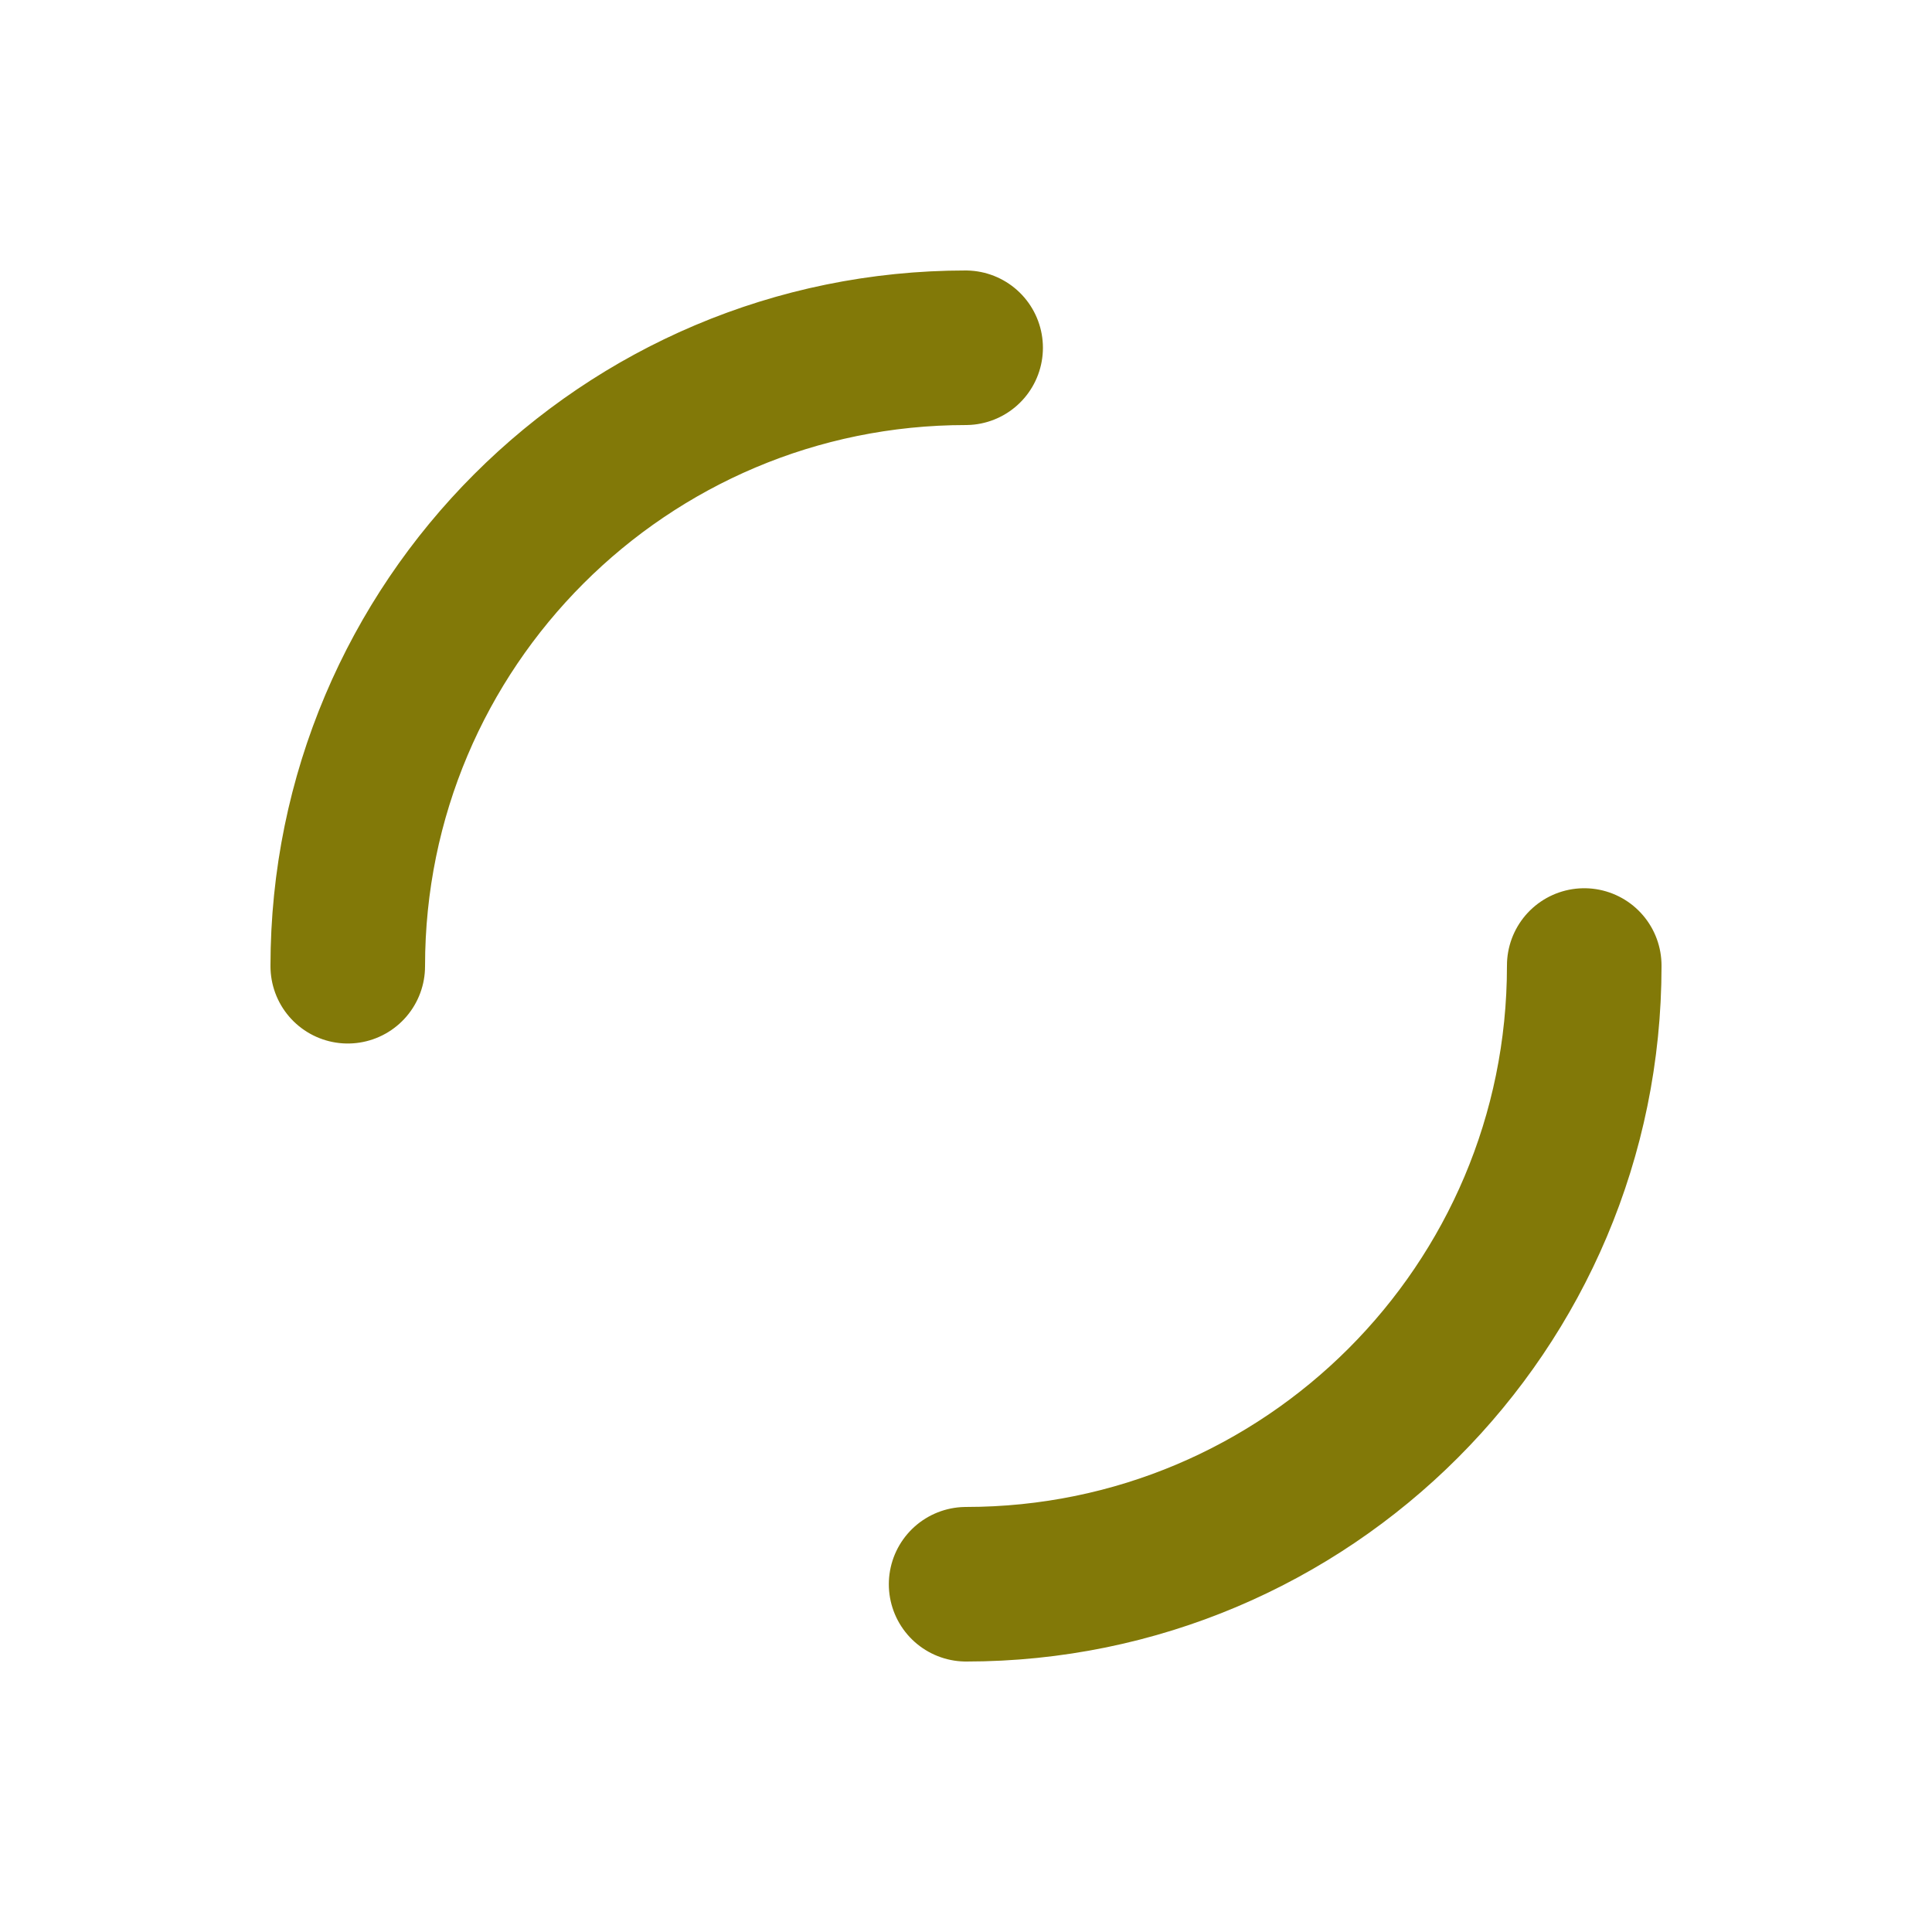
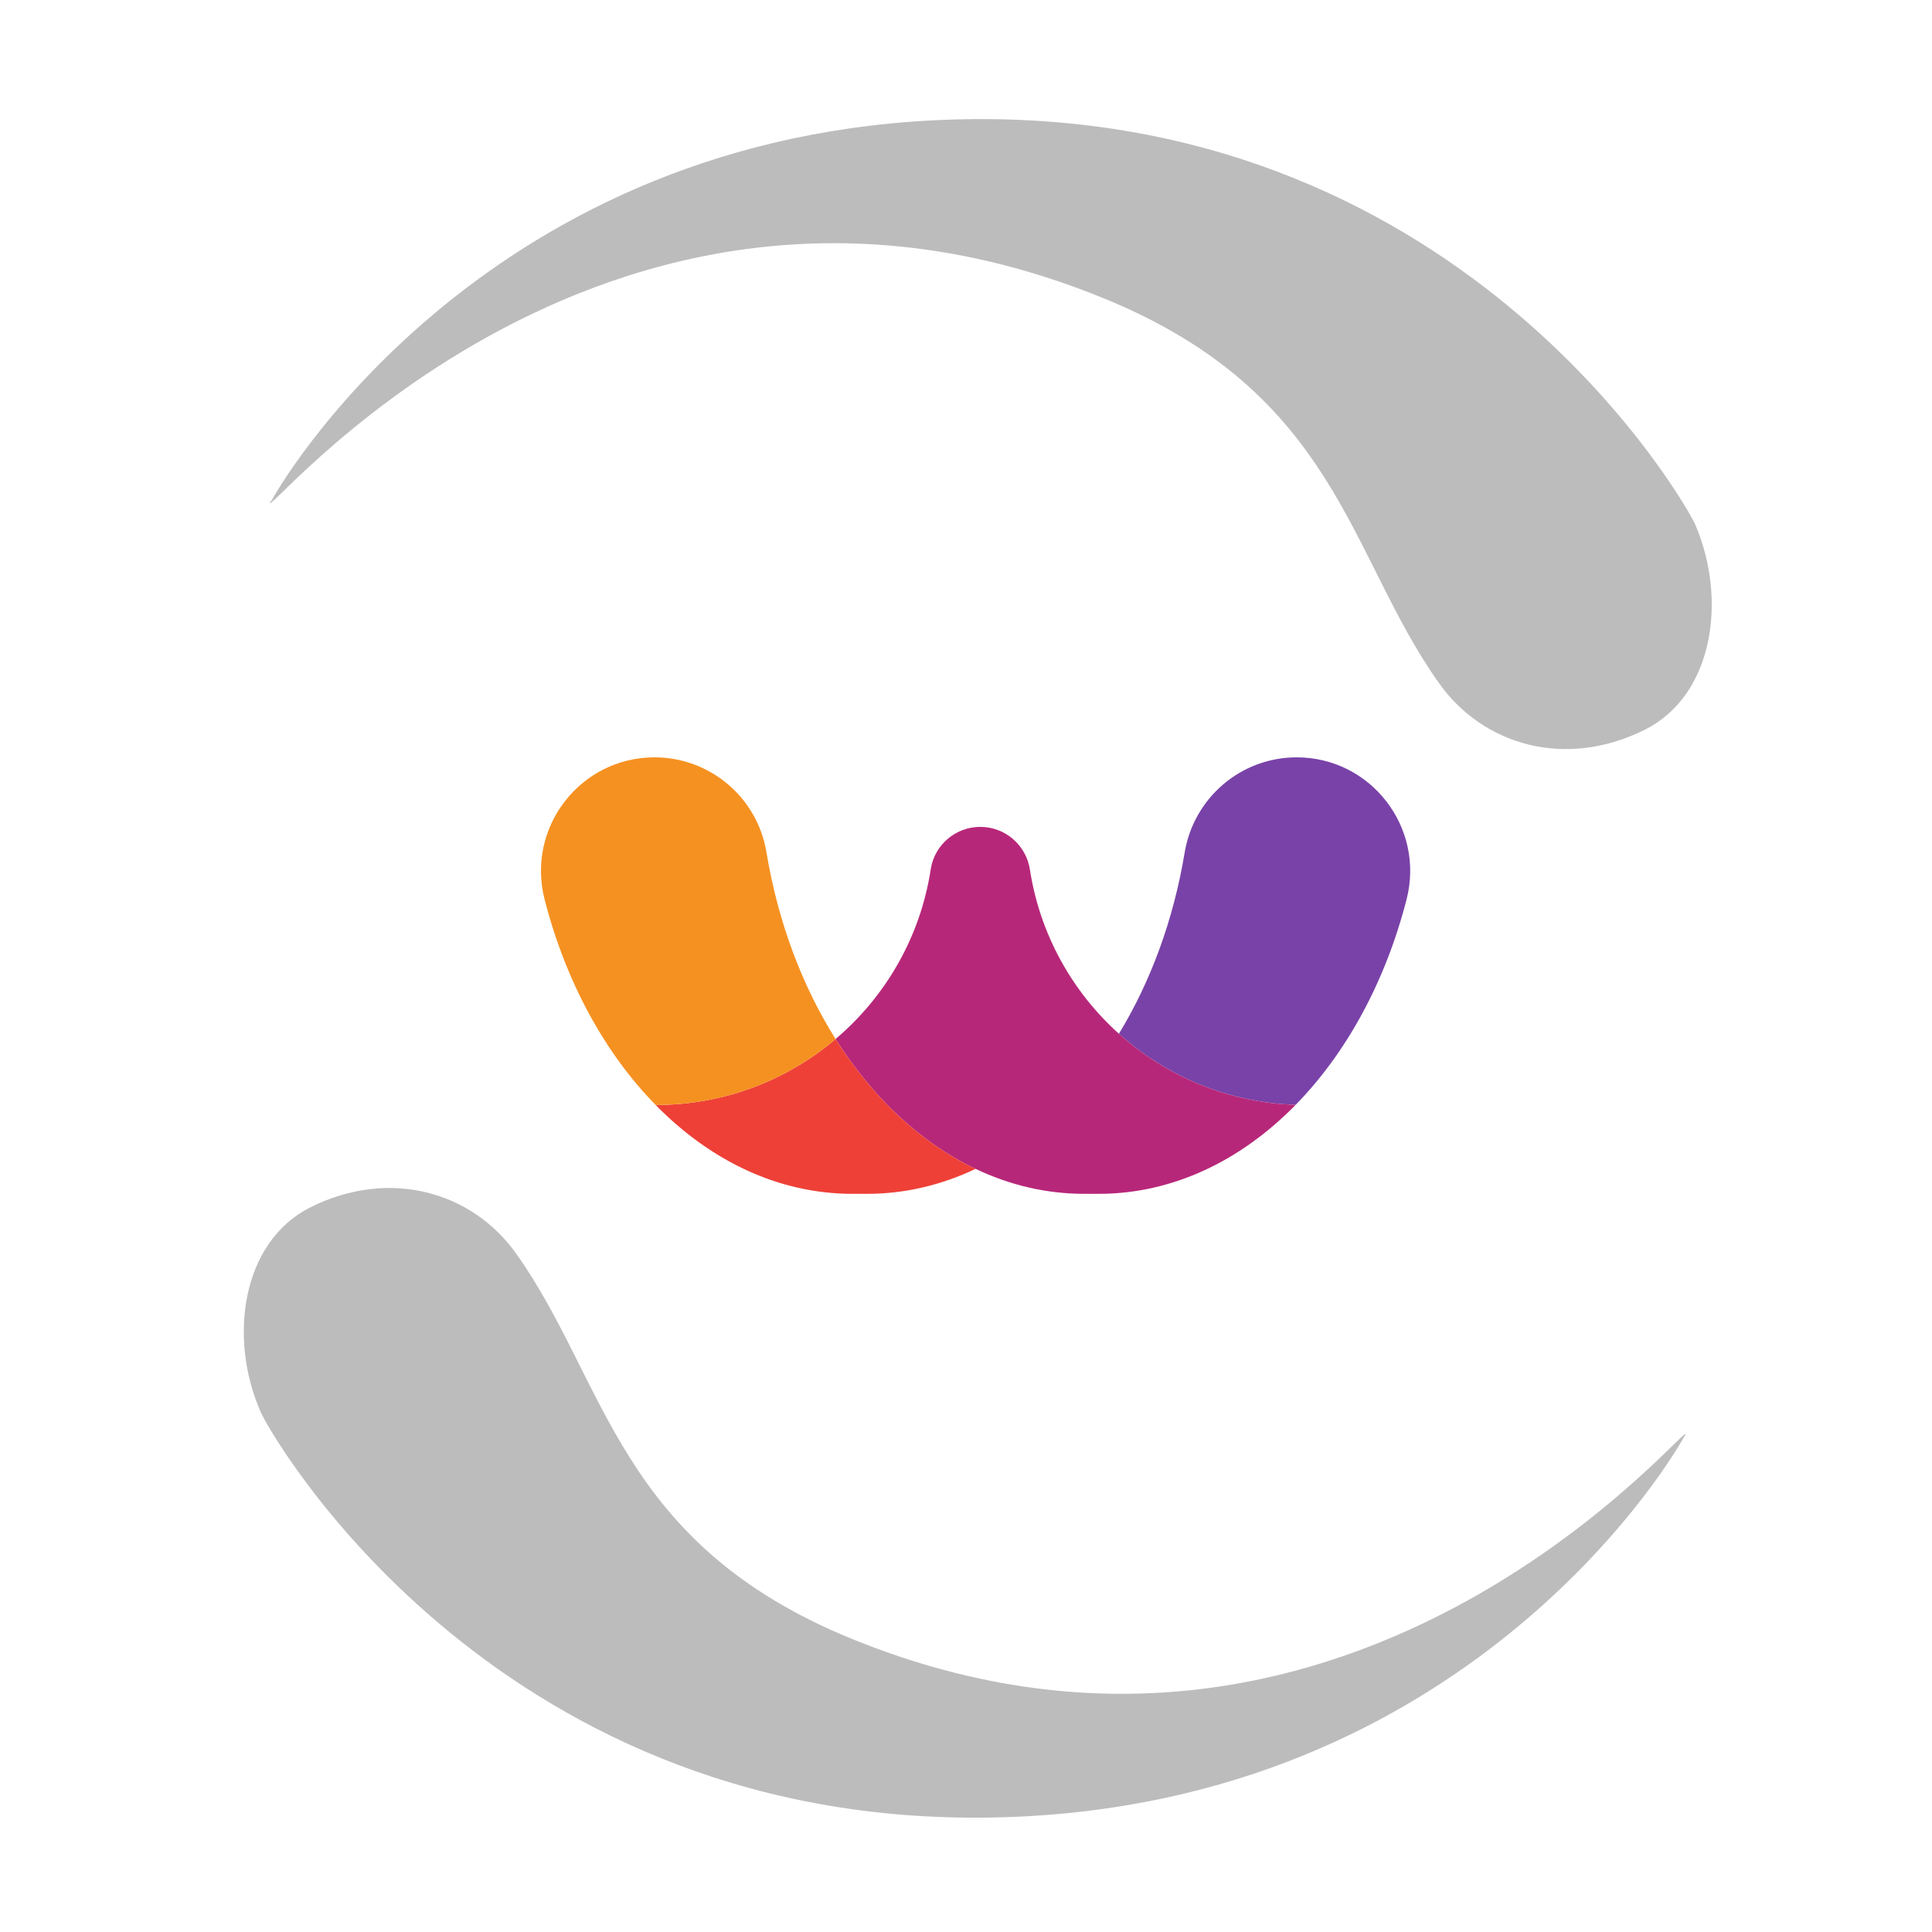
- <svg xmlns="http://www.w3.org/2000/svg" style="margin: auto; background: rgb(255, 255, 255); display: block; shape-rendering: auto; animation-play-state: running; animation-delay: 0s;" width="200px" height="200px" viewBox="0 0 100 100" preserveAspectRatio="xMidYMid">
-   <circle cx="50" cy="50" r="32" stroke-width="8" stroke="#827908" stroke-dasharray="50.265 50.265" fill="none" stroke-linecap="round" style="animation-play-state: running; animation-delay: 0s;">
-     <animateTransform attributeName="transform" type="rotate" repeatCount="indefinite" dur="1s" keyTimes="0;1" values="0 50 50;360 50 50" style="animation-play-state: running; animation-delay: 0s;" />
-   </circle>
+ <svg xmlns="http://www.w3.org/2000/svg" viewBox="0 0 100 100" version="1.1" id="el_q9TJh6D9M">
+   <style>@-webkit-keyframes el_R9UW4-P7ah_cFTtL09b-_Animation{0%{-webkit-transform: translate(50.60937px,
+     50.12314px) rotate(0deg) translate(-50.60937px, -50.12314px);transform:
+     translate(50.60937px, 50.12314px) rotate(0deg) translate(-50.60937px,
+     -50.12314px);}100%{-webkit-transform: translate(50.60937px, 50.12314px) rotate(360deg)
+     translate(-50.60937px, -50.12314px);transform: translate(50.60937px,
+     50.12314px) rotate(360deg) translate(-50.60937px, -50.12314px);}}@keyframes
+     el_R9UW4-P7ah_cFTtL09b-_Animation{0%{-webkit-transform: translate(50.60937px, 50.12314px)
+     rotate(0deg) translate(-50.60937px, -50.12314px);transform: translate(50.60937px,
+     50.12314px) rotate(0deg) translate(-50.60937px, -50.12314px);}100%{-webkit-transform:
+     translate(50.60937px, 50.12314px) rotate(360deg) translate(-50.60937px,
+     -50.12314px);transform: translate(50.60937px, 50.12314px) rotate(360deg)
+     translate(-50.60937px, -50.12314px);}}#el_q9TJh6D9M *{-webkit-animation-duration:
+     3s;animation-duration: 3s;-webkit-animation-iteration-count: infinite;animation-iteration-count:
+     infinite;-webkit-animation-timing-function: cubic-bezier(0, 0, 1, 1);animation-timing-function: cubic-bezier(0, 0,
+     1, 1);}#el_S-2d9yQa5L{stroke: none;stroke-width: 1;fill: none;}#el_R9UW4-P7ah{-webkit-transform: translate(12px,
+     6px);transform: translate(12px, 6px);fill: #BCBCBC;}#el_xmvLW_YrWI{-webkit-transform: translate(28px,
+     39px);transform: translate(28px, 39px);}#el_nq-cSg8kZ_{fill: #7942A8;}#el_8sF3o8gajn{fill:
+     #B72779;}#el_VCHGuqeFrW{fill: #EE4037;}#el_kL3ZG-zAr2{fill:
+     #F59121;}#el_R9UW4-P7ah_cFTtL09b-{-webkit-animation-name: el_R9UW4-P7ah_cFTtL09b-_Animation;animation-name:
+     el_R9UW4-P7ah_cFTtL09b-_Animation;-webkit-transform: translate(50.60937px, 50.12314px)
+     rotate(0deg) translate(-50.60937px, -50.12314px);transform: translate(50.60937px,
+     50.12314px) rotate(0deg) translate(-50.60937px, -50.12314px);}
+   </style>
+   <g id="el_S-2d9yQa5L" fill-rule="evenodd">
+     <g id="el_R9UW4-P7ah_cFTtL09b-" data-animator-group="true" data-animator-type="1">
+       <g id="el_R9UW4-P7ah" fill-rule="nonzero">
+         <path d="M2.042,19.935 C3.077,18.031 14.072,0.345 38.463,0.166 C64.055,-0.014 75.354,20.253 75.733,21.122 C77.416,25.005 76.699,29.993 73.133,31.772 C69.042,33.814 64.766,32.586 62.482,29.358 C57.771,22.736 57.254,14.389 45.134,9.443 C18.866,-1.297 0.966,21.86 2.021,19.928 L2.042,19.935 Z M75.188,68.332 C74.168,70.222 63.172,87.922 38.781,88.081 C13.189,88.253 1.876,68.008 1.504,67.111 C-0.207,63.248 0.517,58.268 4.07,56.488 C8.167,54.446 12.451,55.681 14.727,58.902 C19.446,65.538 19.956,73.871 32.083,78.824 C58.364,89.543 76.271,66.407 75.195,68.339 L75.188,68.332 Z" id="el_j8B3lfKba6" />
+       </g>
+     </g>
+     <g id="el_xmvLW_YrWI">
+       <path d="M39.114,0.2 C42.957,0.2 45.759,3.829 44.804,7.552 C43.709,11.818 41.687,15.507 39.063,18.186 C35.552,18.074 32.357,16.703 29.914,14.507 C31.55,11.826 32.736,8.633 33.317,5.134 C33.789,2.292 36.233,0.2 39.114,0.2" id="el_nq-cSg8kZ_" />
+       <path d="M29.914,14.507 C27.501,12.338 25.825,9.364 25.308,6.009 C25.112,4.739 24.025,3.799 22.74,3.799 C21.46,3.799 20.368,4.73 20.174,5.995 C19.638,9.5 17.837,12.588 15.25,14.779 C17.162,17.806 19.653,20.154 22.496,21.501 C24.255,22.337 26.147,22.793 28.122,22.793 L28.866,22.793 C32.701,22.793 36.232,21.077 39.063,18.186 C35.552,18.074 32.357,16.703 29.914,14.507" id="el_8sF3o8gajn" />
+       <path d="M22.496,21.501 C20.737,22.337 18.845,22.793 16.87,22.793 L16.126,22.793 C12.295,22.793 8.768,21.081 5.941,18.198 L5.945,18.194 C9.492,18.194 12.739,16.911 15.25,14.78 C17.162,17.806 19.653,20.154 22.496,21.501" id="el_VCHGuqeFrW" />
+       <path d="M11.671,5.111 C12.272,8.74 13.524,12.039 15.25,14.779 C12.739,16.911 9.492,18.194 5.945,18.194 L5.941,18.198 C3.31,15.518 1.285,11.825 0.188,7.554 C-0.767,3.83 2.034,0.2 5.879,0.2 C8.751,0.2 11.202,2.278 11.671,5.111" id="el_kL3ZG-zAr2" />
+     </g>
+   </g>
</svg>
